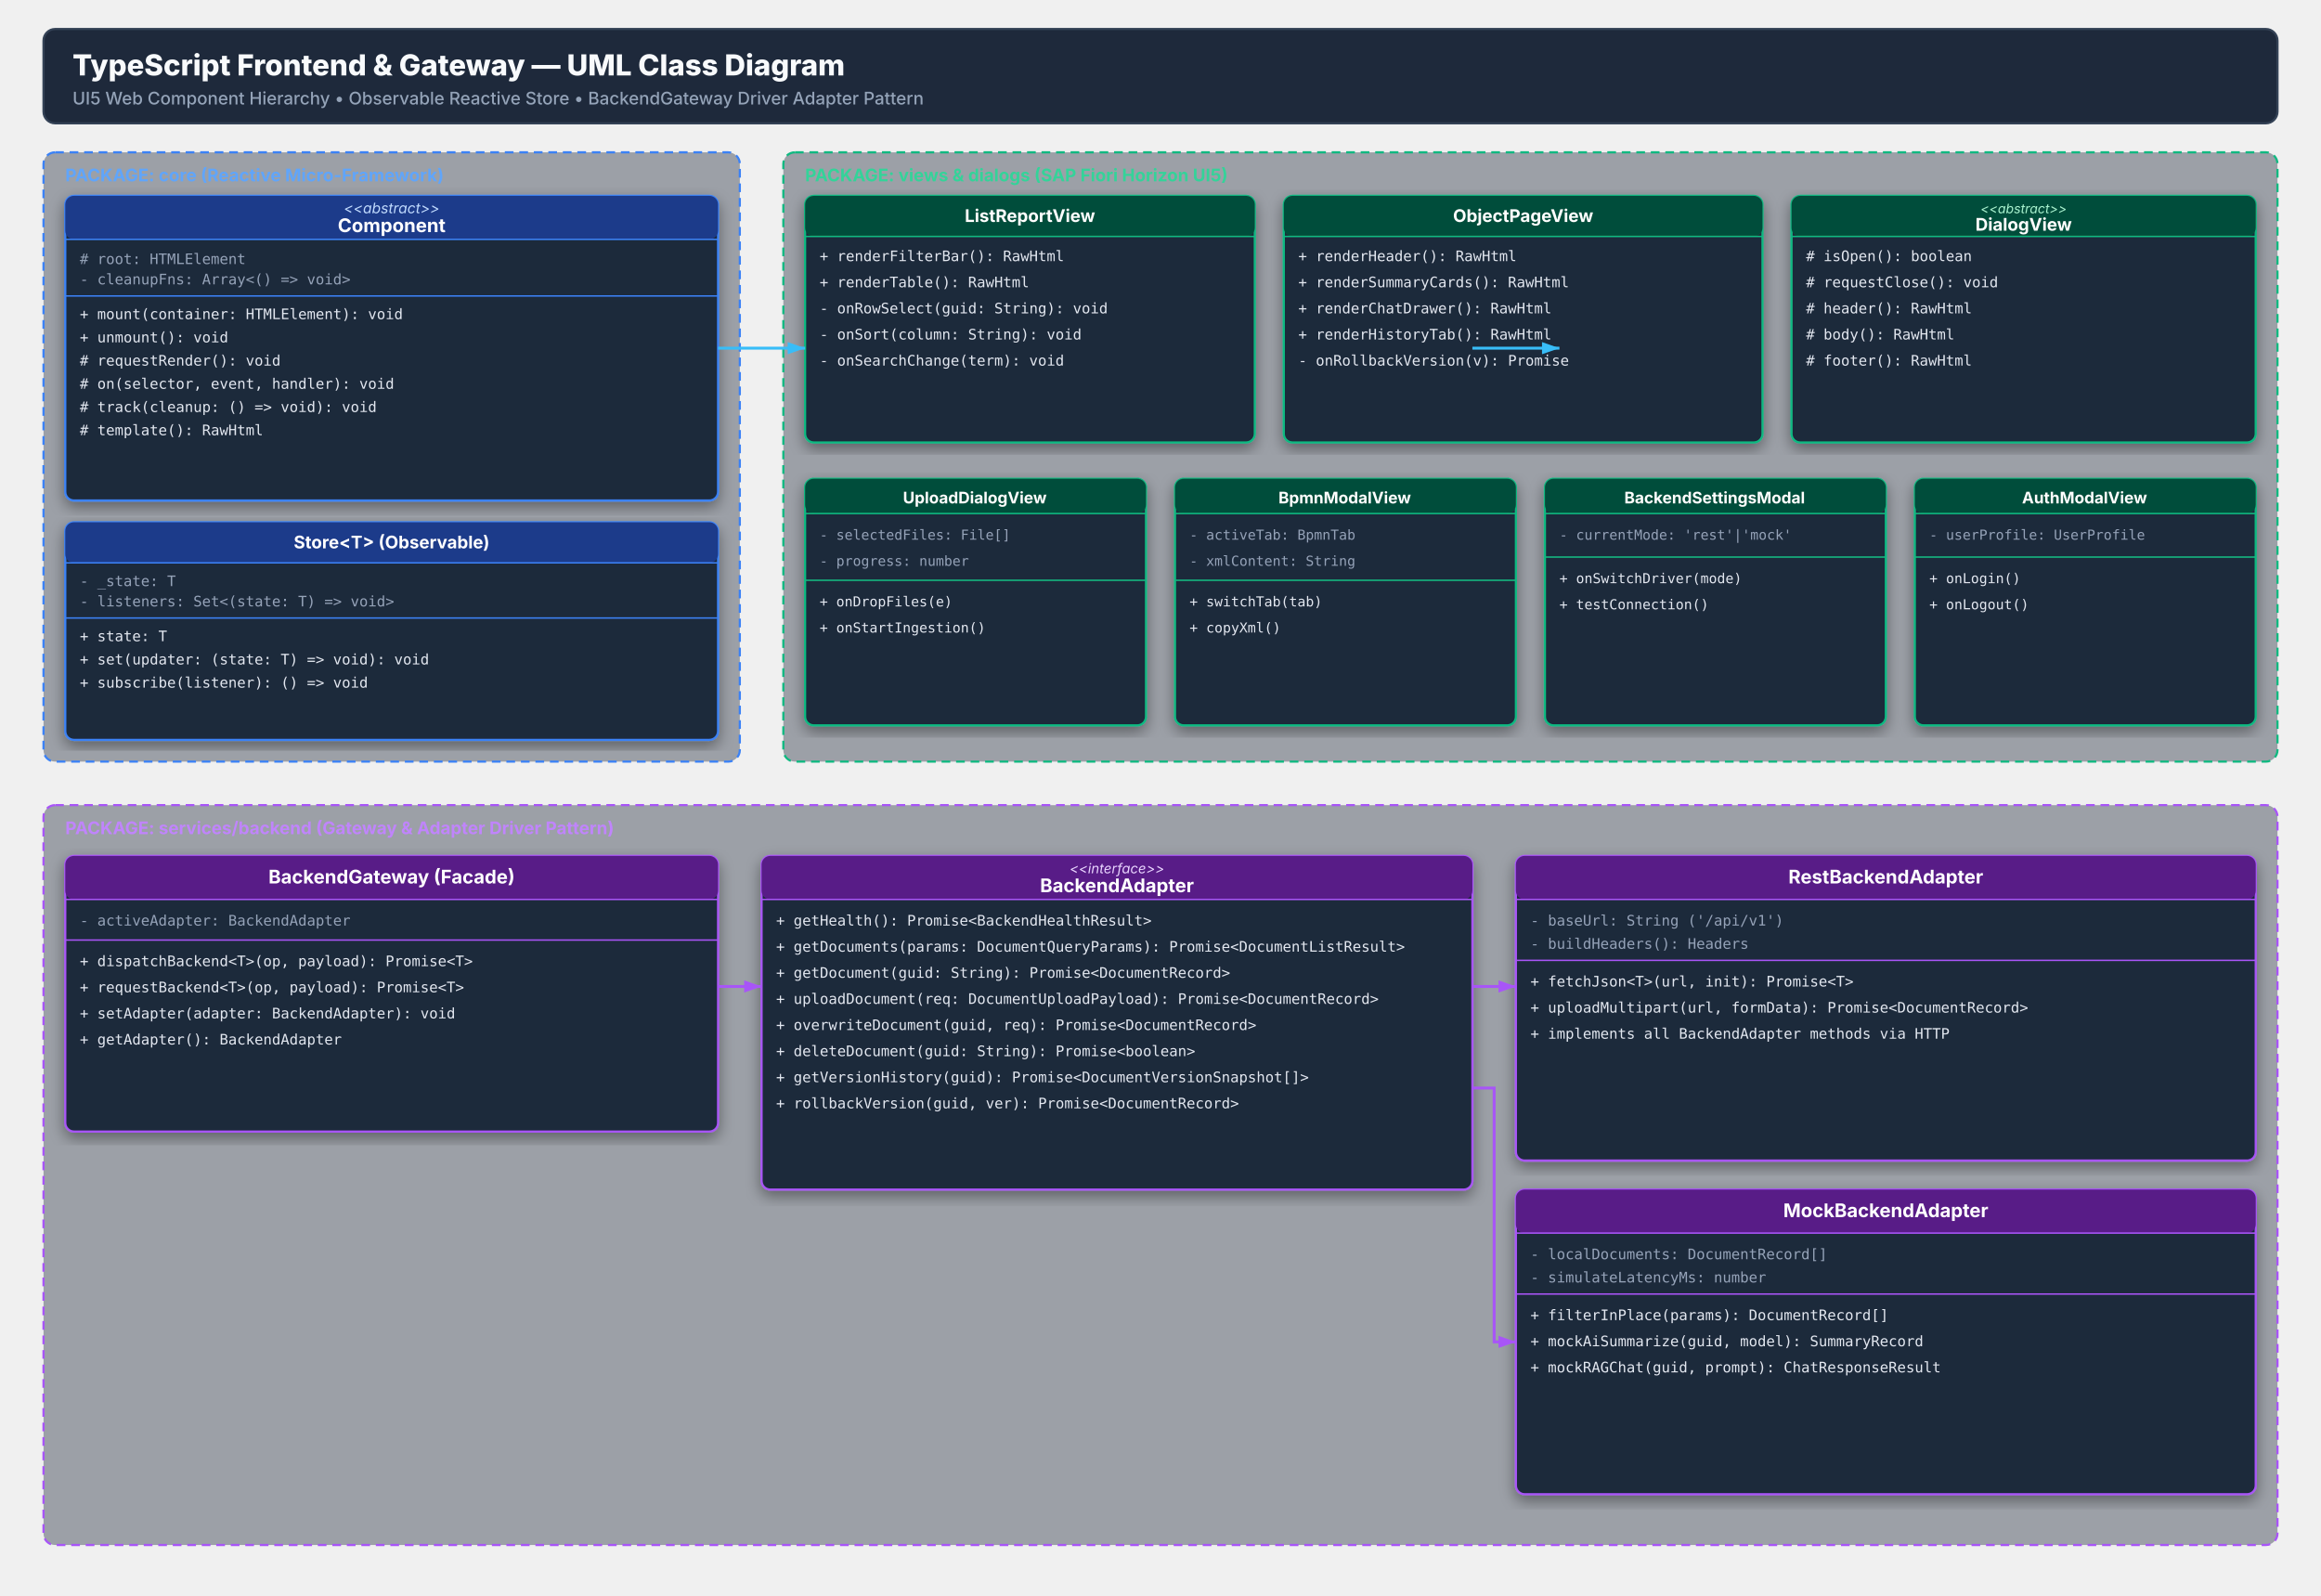
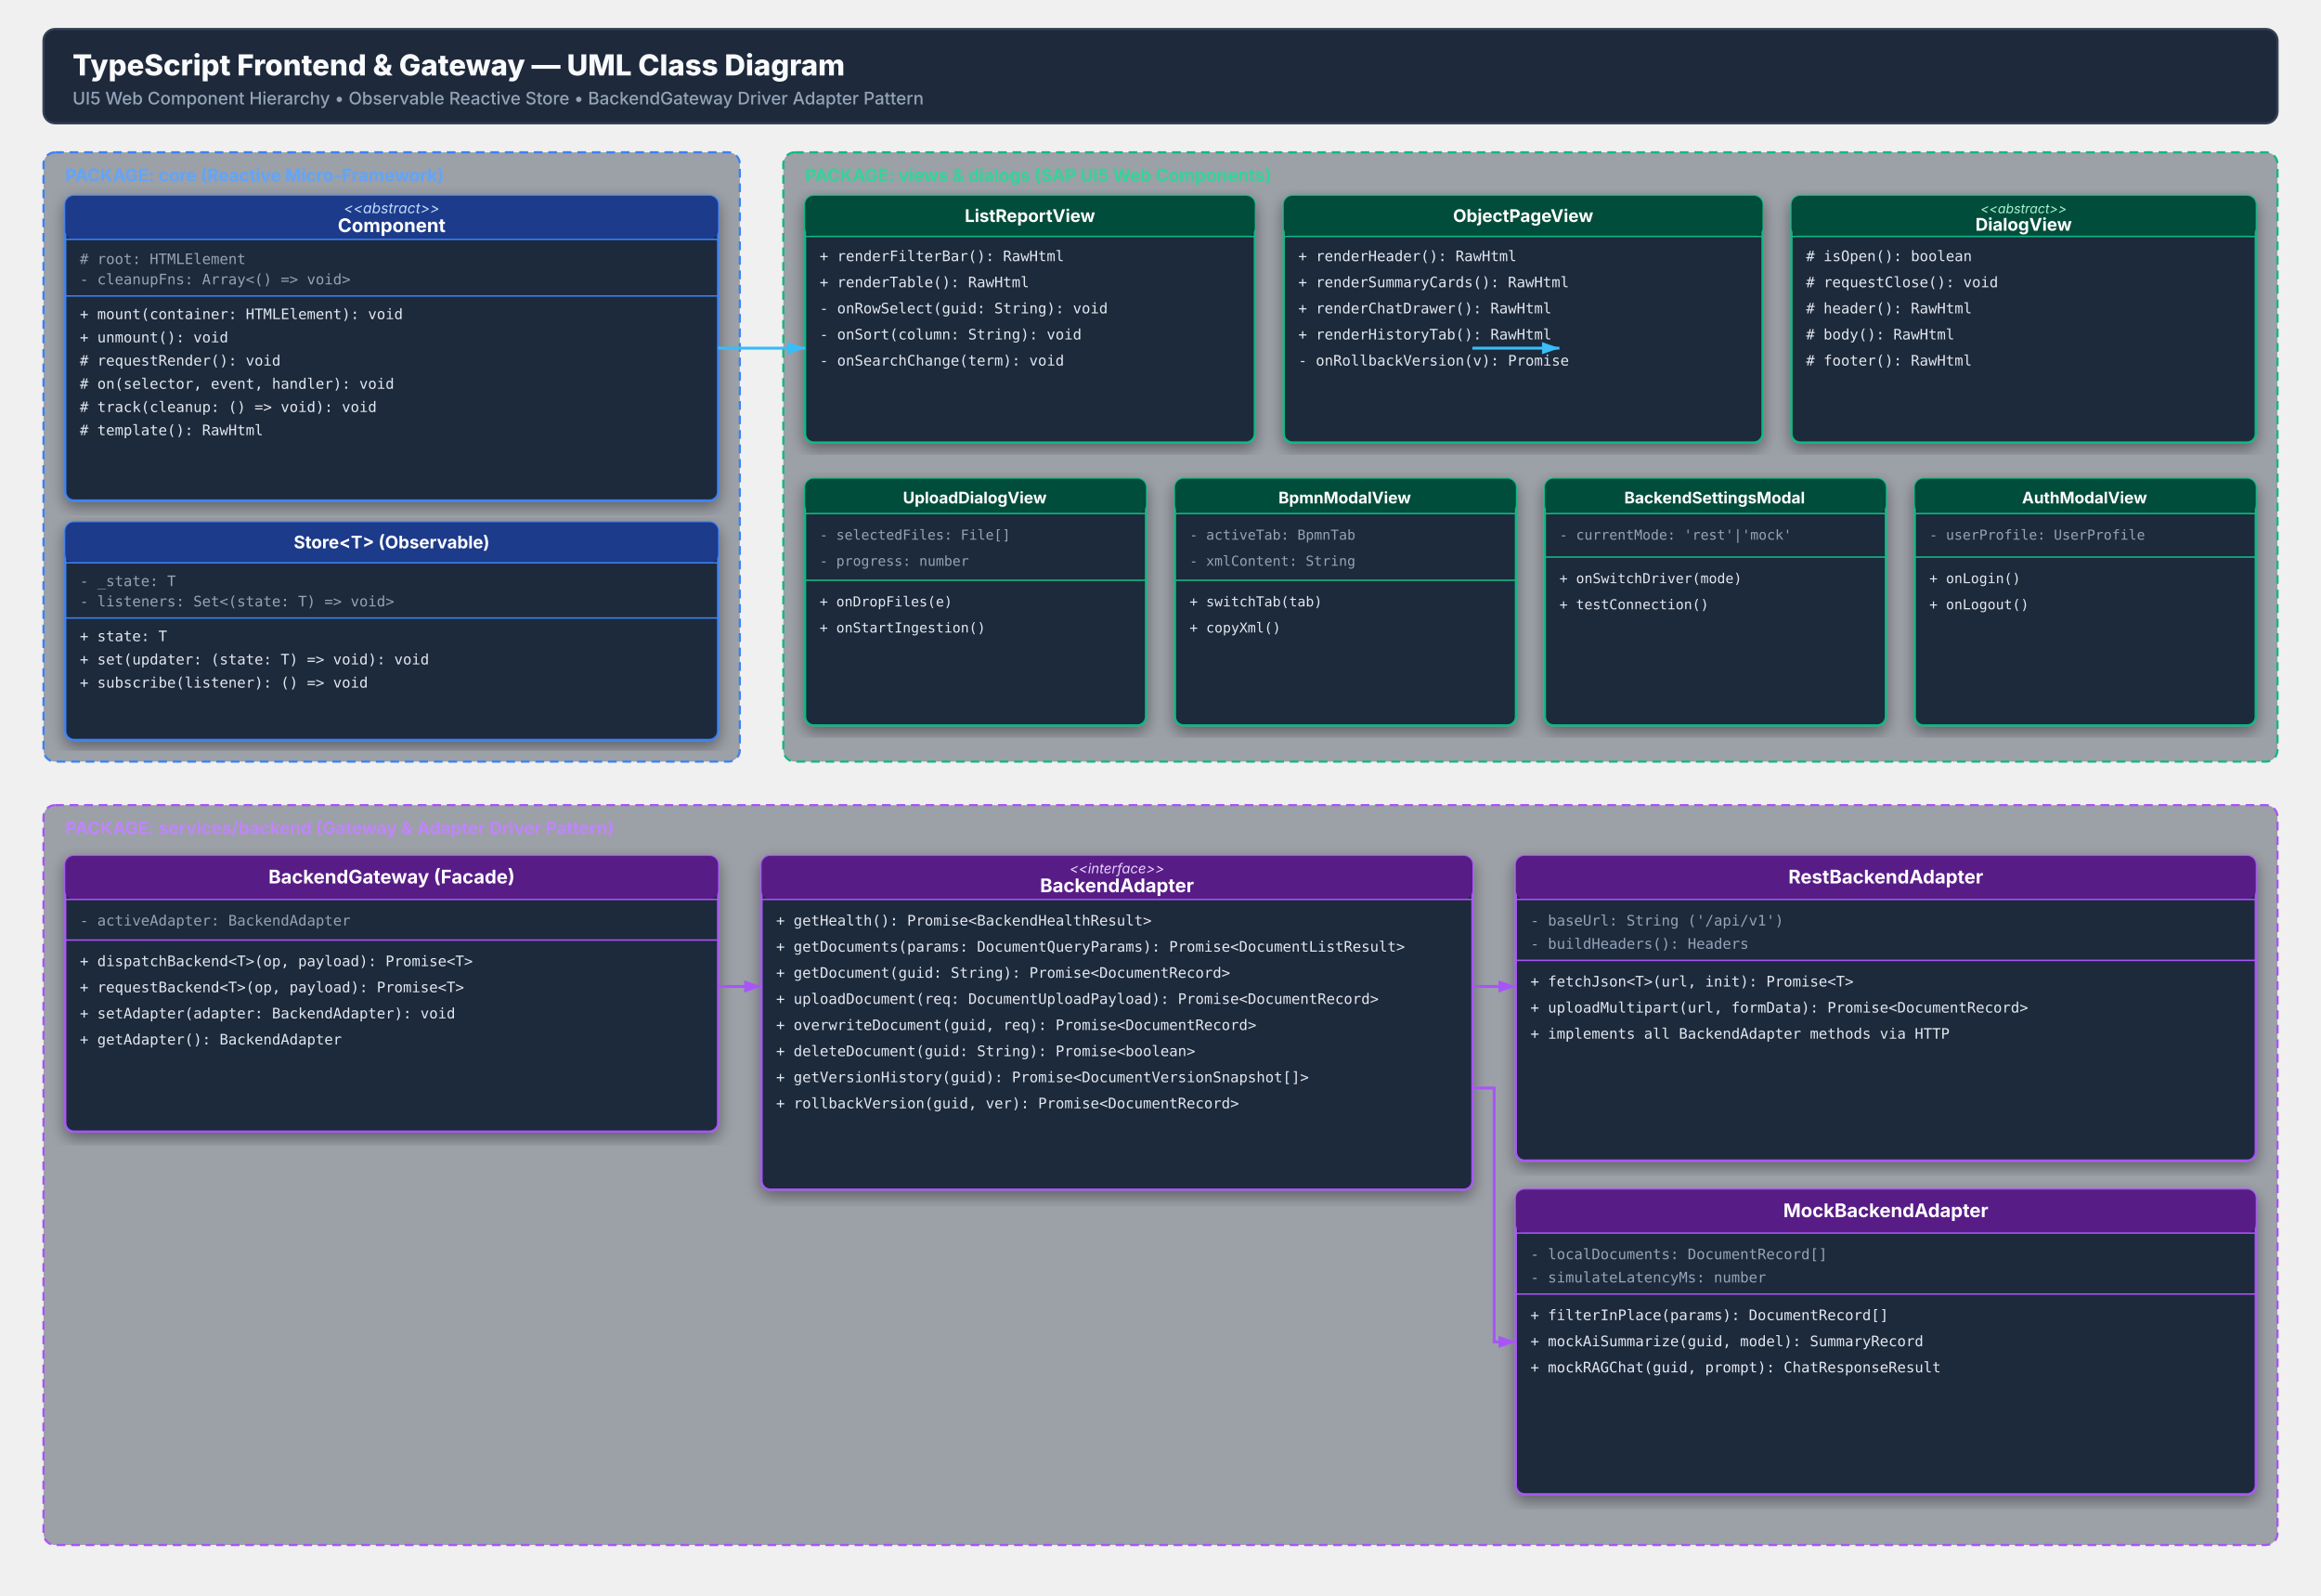
<svg xmlns="http://www.w3.org/2000/svg" viewBox="0 0 1600 1100" width="1600" height="1100" style="background:#0f172a; font-family:'Inter', -apple-system, BlinkMacSystemFont, 'Segoe UI', Roboto, sans-serif;">
  <defs>
    <marker id="ts-arrow" viewBox="0 0 10 10" refX="10" refY="5" markerWidth="6" markerHeight="6" orient="auto">
      <path d="M 0 1.5 L 10 5 L 0 8.5 z" fill="#38bdf8" />
    </marker>
    <marker id="ts-arrow-purple" viewBox="0 0 10 10" refX="10" refY="5" markerWidth="6" markerHeight="6" orient="auto">
      <path d="M 0 1.5 L 10 5 L 0 8.5 z" fill="#a855f7" />
    </marker>
    <marker id="ts-inherits" viewBox="0 0 10 10" refX="10" refY="5" markerWidth="7" markerHeight="7" orient="auto">
      <polygon points="0,1.5 10,5 0,8.5" fill="#ffffff" stroke="#94a3b8" stroke-width="1.5" />
    </marker>
    <filter id="box-shadow" x="-5%" y="-5%" width="110%" height="110%">
      <feDropShadow dx="0" dy="4" stdDeviation="5" flood-color="#000000" flood-opacity="0.4" />
    </filter>
  </defs>
  <rect x="30" y="20" width="1540" height="65" rx="8" fill="#1e293b" stroke="#334155" stroke-width="1.5" />
  <text x="50" y="52" font-size="20" font-weight="800" fill="#f8fafc">TypeScript Frontend &amp; Gateway — UML Class Diagram</text>
  <text x="50" y="72" font-size="12" font-weight="500" fill="#94a3b8">UI5 Web Component Hierarchy • Observable Reactive Store • BackendGateway Driver Adapter Pattern</text>
  <rect x="30" y="105" width="480" height="420" rx="8" fill="#1e293b" fill-opacity="0.4" stroke="#3b82f6" stroke-width="1.5" stroke-dasharray="6 4" />
  <text x="45" y="125" font-size="12" font-weight="700" fill="#60a5fa">PACKAGE: core (Reactive Micro-Framework)</text>
  <g filter="url(#box-shadow)">
    <rect x="45" y="135" width="450" height="210" rx="6" fill="#1e293b" stroke="#3b82f6" stroke-width="1.5" />
    <rect x="45" y="135" width="450" height="30" rx="6" fill="#1e3a8a" />
    <text x="270" y="147" font-size="10" font-style="italic" fill="#bfdbfe" text-anchor="middle">&lt;&lt;abstract&gt;&gt;</text>
    <text x="270" y="160" font-size="13" font-weight="700" fill="#ffffff" text-anchor="middle">Component</text>
    <line x1="45" y1="165" x2="495" y2="165" stroke="#3b82f6" stroke-width="1" />
    <text x="55" y="182" font-size="10" font-family="monospace" fill="#94a3b8"># root: HTMLElement</text>
    <text x="55" y="196" font-size="10" font-family="monospace" fill="#94a3b8">- cleanupFns: Array&lt;() =&gt; void&gt;</text>
    <line x1="45" y1="204" x2="495" y2="204" stroke="#3b82f6" stroke-width="1" />
    <text x="55" y="220" font-size="10" font-family="monospace" fill="#e2e8f0">+ mount(container: HTMLElement): void</text>
    <text x="55" y="236" font-size="10" font-family="monospace" fill="#e2e8f0">+ unmount(): void</text>
    <text x="55" y="252" font-size="10" font-family="monospace" fill="#e2e8f0"># requestRender(): void</text>
    <text x="55" y="268" font-size="10" font-family="monospace" fill="#e2e8f0"># on(selector, event, handler): void</text>
    <text x="55" y="284" font-size="10" font-family="monospace" fill="#e2e8f0"># track(cleanup: () =&gt; void): void</text>
    <text x="55" y="300" font-size="10" font-family="monospace" fill="#e2e8f0"># template(): RawHtml</text>
  </g>
  <g filter="url(#box-shadow)">
    <rect x="45" y="360" width="450" height="150" rx="6" fill="#1e293b" stroke="#3b82f6" stroke-width="1.5" />
    <rect x="45" y="360" width="450" height="28" rx="6" fill="#1e3a8a" />
    <text x="270" y="378" font-size="12" font-weight="700" fill="#ffffff" text-anchor="middle">Store&lt;T&gt; (Observable)</text>
    <line x1="45" y1="388" x2="495" y2="388" stroke="#3b82f6" stroke-width="1" />
    <text x="55" y="404" font-size="10" font-family="monospace" fill="#94a3b8">- _state: T</text>
    <text x="55" y="418" font-size="10" font-family="monospace" fill="#94a3b8">- listeners: Set&lt;(state: T) =&gt; void&gt;</text>
    <line x1="45" y1="426" x2="495" y2="426" stroke="#3b82f6" stroke-width="1" />
    <text x="55" y="442" font-size="10" font-family="monospace" fill="#e2e8f0">+ state: T</text>
    <text x="55" y="458" font-size="10" font-family="monospace" fill="#e2e8f0">+ set(updater: (state: T) =&gt; void): void</text>
    <text x="55" y="474" font-size="10" font-family="monospace" fill="#e2e8f0">+ subscribe(listener): () =&gt; void</text>
  </g>
  <rect x="540" y="105" width="1030" height="420" rx="8" fill="#1e293b" fill-opacity="0.4" stroke="#10b981" stroke-width="1.5" stroke-dasharray="6 4" />
-   <text x="555" y="125" font-size="12" font-weight="700" fill="#34d399">PACKAGE: views &amp; dialogs (SAP Fiori Horizon UI5)</text>
+   <text x="555" y="125" font-size="12" font-weight="700" fill="#34d399">PACKAGE: views &amp; dialogs (SAP UI5 Web Components)</text>
  <g filter="url(#box-shadow)">
    <rect x="555" y="135" width="310" height="170" rx="6" fill="#1e293b" stroke="#10b981" stroke-width="1.5" />
    <rect x="555" y="135" width="310" height="28" rx="6" fill="#064e3b" />
    <text x="710" y="153" font-size="12" font-weight="700" fill="#ffffff" text-anchor="middle">ListReportView</text>
    <line x1="555" y1="163" x2="865" y2="163" stroke="#10b981" stroke-width="1" />
    <text x="565" y="180" font-size="10" font-family="monospace" fill="#e2e8f0">+ renderFilterBar(): RawHtml</text>
    <text x="565" y="198" font-size="10" font-family="monospace" fill="#e2e8f0">+ renderTable(): RawHtml</text>
    <text x="565" y="216" font-size="10" font-family="monospace" fill="#e2e8f0">- onRowSelect(guid: String): void</text>
    <text x="565" y="234" font-size="10" font-family="monospace" fill="#e2e8f0">- onSort(column: String): void</text>
    <text x="565" y="252" font-size="10" font-family="monospace" fill="#e2e8f0">- onSearchChange(term): void</text>
  </g>
  <g filter="url(#box-shadow)">
    <rect x="885" y="135" width="330" height="170" rx="6" fill="#1e293b" stroke="#10b981" stroke-width="1.5" />
    <rect x="885" y="135" width="330" height="28" rx="6" fill="#064e3b" />
    <text x="1050" y="153" font-size="12" font-weight="700" fill="#ffffff" text-anchor="middle">ObjectPageView</text>
    <line x1="885" y1="163" x2="1215" y2="163" stroke="#10b981" stroke-width="1" />
    <text x="895" y="180" font-size="10" font-family="monospace" fill="#e2e8f0">+ renderHeader(): RawHtml</text>
    <text x="895" y="198" font-size="10" font-family="monospace" fill="#e2e8f0">+ renderSummaryCards(): RawHtml</text>
    <text x="895" y="216" font-size="10" font-family="monospace" fill="#e2e8f0">+ renderChatDrawer(): RawHtml</text>
    <text x="895" y="234" font-size="10" font-family="monospace" fill="#e2e8f0">+ renderHistoryTab(): RawHtml</text>
    <text x="895" y="252" font-size="10" font-family="monospace" fill="#e2e8f0">- onRollbackVersion(v): Promise</text>
  </g>
  <g filter="url(#box-shadow)">
    <rect x="1235" y="135" width="320" height="170" rx="6" fill="#1e293b" stroke="#10b981" stroke-width="1.5" />
    <rect x="1235" y="135" width="320" height="28" rx="6" fill="#064e3b" />
    <text x="1395" y="147" font-size="9" font-style="italic" fill="#a7f3d0" text-anchor="middle">&lt;&lt;abstract&gt;&gt;</text>
    <text x="1395" y="159" font-size="12" font-weight="700" fill="#ffffff" text-anchor="middle">DialogView</text>
    <line x1="1235" y1="163" x2="1555" y2="163" stroke="#10b981" stroke-width="1" />
    <text x="1245" y="180" font-size="10" font-family="monospace" fill="#e2e8f0"># isOpen(): boolean</text>
    <text x="1245" y="198" font-size="10" font-family="monospace" fill="#e2e8f0"># requestClose(): void</text>
    <text x="1245" y="216" font-size="10" font-family="monospace" fill="#e2e8f0"># header(): RawHtml</text>
    <text x="1245" y="234" font-size="10" font-family="monospace" fill="#e2e8f0"># body(): RawHtml</text>
    <text x="1245" y="252" font-size="10" font-family="monospace" fill="#e2e8f0"># footer(): RawHtml</text>
  </g>
  <g filter="url(#box-shadow)">
    <rect x="555" y="330" width="235" height="170" rx="6" fill="#1e293b" stroke="#10b981" stroke-width="1.5" />
    <rect x="555" y="330" width="235" height="24" rx="6" fill="#064e3b" />
    <text x="672" y="347" font-size="11" font-weight="700" fill="#ffffff" text-anchor="middle">UploadDialogView</text>
    <line x1="555" y1="354" x2="790" y2="354" stroke="#10b981" stroke-width="1" />
    <text x="565" y="372" font-size="9.5" font-family="monospace" fill="#94a3b8">- selectedFiles: File[]</text>
    <text x="565" y="390" font-size="9.5" font-family="monospace" fill="#94a3b8">- progress: number</text>
    <line x1="555" y1="400" x2="790" y2="400" stroke="#10b981" stroke-width="1" />
    <text x="565" y="418" font-size="9.5" font-family="monospace" fill="#e2e8f0">+ onDropFiles(e)</text>
    <text x="565" y="436" font-size="9.5" font-family="monospace" fill="#e2e8f0">+ onStartIngestion()</text>
  </g>
  <g filter="url(#box-shadow)">
    <rect x="810" y="330" width="235" height="170" rx="6" fill="#1e293b" stroke="#10b981" stroke-width="1.5" />
    <rect x="810" y="330" width="235" height="24" rx="6" fill="#064e3b" />
    <text x="927" y="347" font-size="11" font-weight="700" fill="#ffffff" text-anchor="middle">BpmnModalView</text>
    <line x1="810" y1="354" x2="1045" y2="354" stroke="#10b981" stroke-width="1" />
    <text x="820" y="372" font-size="9.5" font-family="monospace" fill="#94a3b8">- activeTab: BpmnTab</text>
    <text x="820" y="390" font-size="9.5" font-family="monospace" fill="#94a3b8">- xmlContent: String</text>
    <line x1="810" y1="400" x2="1045" y2="400" stroke="#10b981" stroke-width="1" />
    <text x="820" y="418" font-size="9.5" font-family="monospace" fill="#e2e8f0">+ switchTab(tab)</text>
    <text x="820" y="436" font-size="9.5" font-family="monospace" fill="#e2e8f0">+ copyXml()</text>
  </g>
  <g filter="url(#box-shadow)">
    <rect x="1065" y="330" width="235" height="170" rx="6" fill="#1e293b" stroke="#10b981" stroke-width="1.5" />
    <rect x="1065" y="330" width="235" height="24" rx="6" fill="#064e3b" />
    <text x="1182" y="347" font-size="11" font-weight="700" fill="#ffffff" text-anchor="middle">BackendSettingsModal</text>
    <line x1="1065" y1="354" x2="1300" y2="354" stroke="#10b981" stroke-width="1" />
    <text x="1075" y="372" font-size="9.5" font-family="monospace" fill="#94a3b8">- currentMode: 'rest'|'mock'</text>
    <line x1="1065" y1="384" x2="1300" y2="384" stroke="#10b981" stroke-width="1" />
    <text x="1075" y="402" font-size="9.5" font-family="monospace" fill="#e2e8f0">+ onSwitchDriver(mode)</text>
    <text x="1075" y="420" font-size="9.5" font-family="monospace" fill="#e2e8f0">+ testConnection()</text>
  </g>
  <g filter="url(#box-shadow)">
    <rect x="1320" y="330" width="235" height="170" rx="6" fill="#1e293b" stroke="#10b981" stroke-width="1.5" />
    <rect x="1320" y="330" width="235" height="24" rx="6" fill="#064e3b" />
    <text x="1437" y="347" font-size="11" font-weight="700" fill="#ffffff" text-anchor="middle">AuthModalView</text>
    <line x1="1320" y1="354" x2="1555" y2="354" stroke="#10b981" stroke-width="1" />
    <text x="1330" y="372" font-size="9.5" font-family="monospace" fill="#94a3b8">- userProfile: UserProfile</text>
    <line x1="1320" y1="384" x2="1555" y2="384" stroke="#10b981" stroke-width="1" />
    <text x="1330" y="402" font-size="9.5" font-family="monospace" fill="#e2e8f0">+ onLogin()</text>
    <text x="1330" y="420" font-size="9.5" font-family="monospace" fill="#e2e8f0">+ onLogout()</text>
  </g>
  <rect x="30" y="555" width="1540" height="510" rx="8" fill="#1e293b" fill-opacity="0.4" stroke="#a855f7" stroke-width="1.5" stroke-dasharray="6 4" />
  <text x="45" y="575" font-size="12" font-weight="700" fill="#c084fc">PACKAGE: services/backend (Gateway &amp; Adapter Driver Pattern)</text>
  <g filter="url(#box-shadow)">
    <rect x="45" y="590" width="450" height="190" rx="6" fill="#1e293b" stroke="#a855f7" stroke-width="1.5" />
    <rect x="45" y="590" width="450" height="30" rx="6" fill="#581c87" />
    <text x="270" y="609" font-size="13" font-weight="700" fill="#ffffff" text-anchor="middle">BackendGateway (Facade)</text>
    <line x1="45" y1="620" x2="495" y2="620" stroke="#a855f7" stroke-width="1" />
    <text x="55" y="638" font-size="10" font-family="monospace" fill="#94a3b8">- activeAdapter: BackendAdapter</text>
    <line x1="45" y1="648" x2="495" y2="648" stroke="#a855f7" stroke-width="1" />
    <text x="55" y="666" font-size="10" font-family="monospace" fill="#e2e8f0">+ dispatchBackend&lt;T&gt;(op, payload): Promise&lt;T&gt;</text>
    <text x="55" y="684" font-size="10" font-family="monospace" fill="#e2e8f0">+ requestBackend&lt;T&gt;(op, payload): Promise&lt;T&gt;</text>
    <text x="55" y="702" font-size="10" font-family="monospace" fill="#e2e8f0">+ setAdapter(adapter: BackendAdapter): void</text>
    <text x="55" y="720" font-size="10" font-family="monospace" fill="#e2e8f0">+ getAdapter(): BackendAdapter</text>
  </g>
  <g filter="url(#box-shadow)">
    <rect x="525" y="590" width="490" height="230" rx="6" fill="#1e293b" stroke="#a855f7" stroke-width="1.5" />
    <rect x="525" y="590" width="490" height="30" rx="6" fill="#581c87" />
    <text x="770" y="602" font-size="9.5" font-style="italic" fill="#e9d5ff" text-anchor="middle">&lt;&lt;interface&gt;&gt;</text>
    <text x="770" y="615" font-size="13" font-weight="700" fill="#ffffff" text-anchor="middle">BackendAdapter</text>
    <line x1="525" y1="620" x2="1015" y2="620" stroke="#a855f7" stroke-width="1" />
    <text x="535" y="638" font-size="10" font-family="monospace" fill="#e2e8f0">+ getHealth(): Promise&lt;BackendHealthResult&gt;</text>
    <text x="535" y="656" font-size="10" font-family="monospace" fill="#e2e8f0">+ getDocuments(params: DocumentQueryParams): Promise&lt;DocumentListResult&gt;</text>
    <text x="535" y="674" font-size="10" font-family="monospace" fill="#e2e8f0">+ getDocument(guid: String): Promise&lt;DocumentRecord&gt;</text>
    <text x="535" y="692" font-size="10" font-family="monospace" fill="#e2e8f0">+ uploadDocument(req: DocumentUploadPayload): Promise&lt;DocumentRecord&gt;</text>
    <text x="535" y="710" font-size="10" font-family="monospace" fill="#e2e8f0">+ overwriteDocument(guid, req): Promise&lt;DocumentRecord&gt;</text>
    <text x="535" y="728" font-size="10" font-family="monospace" fill="#e2e8f0">+ deleteDocument(guid: String): Promise&lt;boolean&gt;</text>
    <text x="535" y="746" font-size="10" font-family="monospace" fill="#e2e8f0">+ getVersionHistory(guid): Promise&lt;DocumentVersionSnapshot[]&gt;</text>
    <text x="535" y="764" font-size="10" font-family="monospace" fill="#e2e8f0">+ rollbackVersion(guid, ver): Promise&lt;DocumentRecord&gt;</text>
  </g>
  <g filter="url(#box-shadow)">
    <rect x="1045" y="590" width="510" height="210" rx="6" fill="#1e293b" stroke="#a855f7" stroke-width="1.5" />
    <rect x="1045" y="590" width="510" height="30" rx="6" fill="#581c87" />
    <text x="1300" y="609" font-size="13" font-weight="700" fill="#ffffff" text-anchor="middle">RestBackendAdapter</text>
    <line x1="1045" y1="620" x2="1555" y2="620" stroke="#a855f7" stroke-width="1" />
    <text x="1055" y="638" font-size="10" font-family="monospace" fill="#94a3b8">- baseUrl: String ('/api/v1')</text>
    <text x="1055" y="654" font-size="10" font-family="monospace" fill="#94a3b8">- buildHeaders(): Headers</text>
    <line x1="1045" y1="662" x2="1555" y2="662" stroke="#a855f7" stroke-width="1" />
    <text x="1055" y="680" font-size="10" font-family="monospace" fill="#e2e8f0">+ fetchJson&lt;T&gt;(url, init): Promise&lt;T&gt;</text>
    <text x="1055" y="698" font-size="10" font-family="monospace" fill="#e2e8f0">+ uploadMultipart(url, formData): Promise&lt;DocumentRecord&gt;</text>
    <text x="1055" y="716" font-size="10" font-family="monospace" fill="#e2e8f0">+ implements all BackendAdapter methods via HTTP</text>
  </g>
  <g filter="url(#box-shadow)">
    <rect x="1045" y="820" width="510" height="210" rx="6" fill="#1e293b" stroke="#a855f7" stroke-width="1.5" />
    <rect x="1045" y="820" width="510" height="30" rx="6" fill="#581c87" />
    <text x="1300" y="839" font-size="13" font-weight="700" fill="#ffffff" text-anchor="middle">MockBackendAdapter</text>
    <line x1="1045" y1="850" x2="1555" y2="850" stroke="#a855f7" stroke-width="1" />
    <text x="1055" y="868" font-size="10" font-family="monospace" fill="#94a3b8">- localDocuments: DocumentRecord[]</text>
    <text x="1055" y="884" font-size="10" font-family="monospace" fill="#94a3b8">- simulateLatencyMs: number</text>
    <line x1="1045" y1="892" x2="1555" y2="892" stroke="#a855f7" stroke-width="1" />
    <text x="1055" y="910" font-size="10" font-family="monospace" fill="#e2e8f0">+ filterInPlace(params): DocumentRecord[]</text>
    <text x="1055" y="928" font-size="10" font-family="monospace" fill="#e2e8f0">+ mockAiSummarize(guid, model): SummaryRecord</text>
    <text x="1055" y="946" font-size="10" font-family="monospace" fill="#e2e8f0">+ mockRAGChat(guid, prompt): ChatResponseResult</text>
  </g>
  <path d="M 495 240 L 555 240" fill="none" stroke="#38bdf8" stroke-width="2" marker-end="url(#ts-arrow)" />
  <path d="M 1015 240 L 1075 240" fill="none" stroke="#38bdf8" stroke-width="2" marker-end="url(#ts-arrow)" />
  <path d="M 495 680 L 525 680" fill="none" stroke="#a855f7" stroke-width="2" marker-end="url(#ts-arrow-purple)" />
  <path d="M 1015 680 L 1045 680" fill="none" stroke="#a855f7" stroke-width="2" marker-end="url(#ts-arrow-purple)" />
  <path d="M 1015 750 L 1030 750 L 1030 925 L 1045 925" fill="none" stroke="#a855f7" stroke-width="2" marker-end="url(#ts-arrow-purple)" />
</svg>
